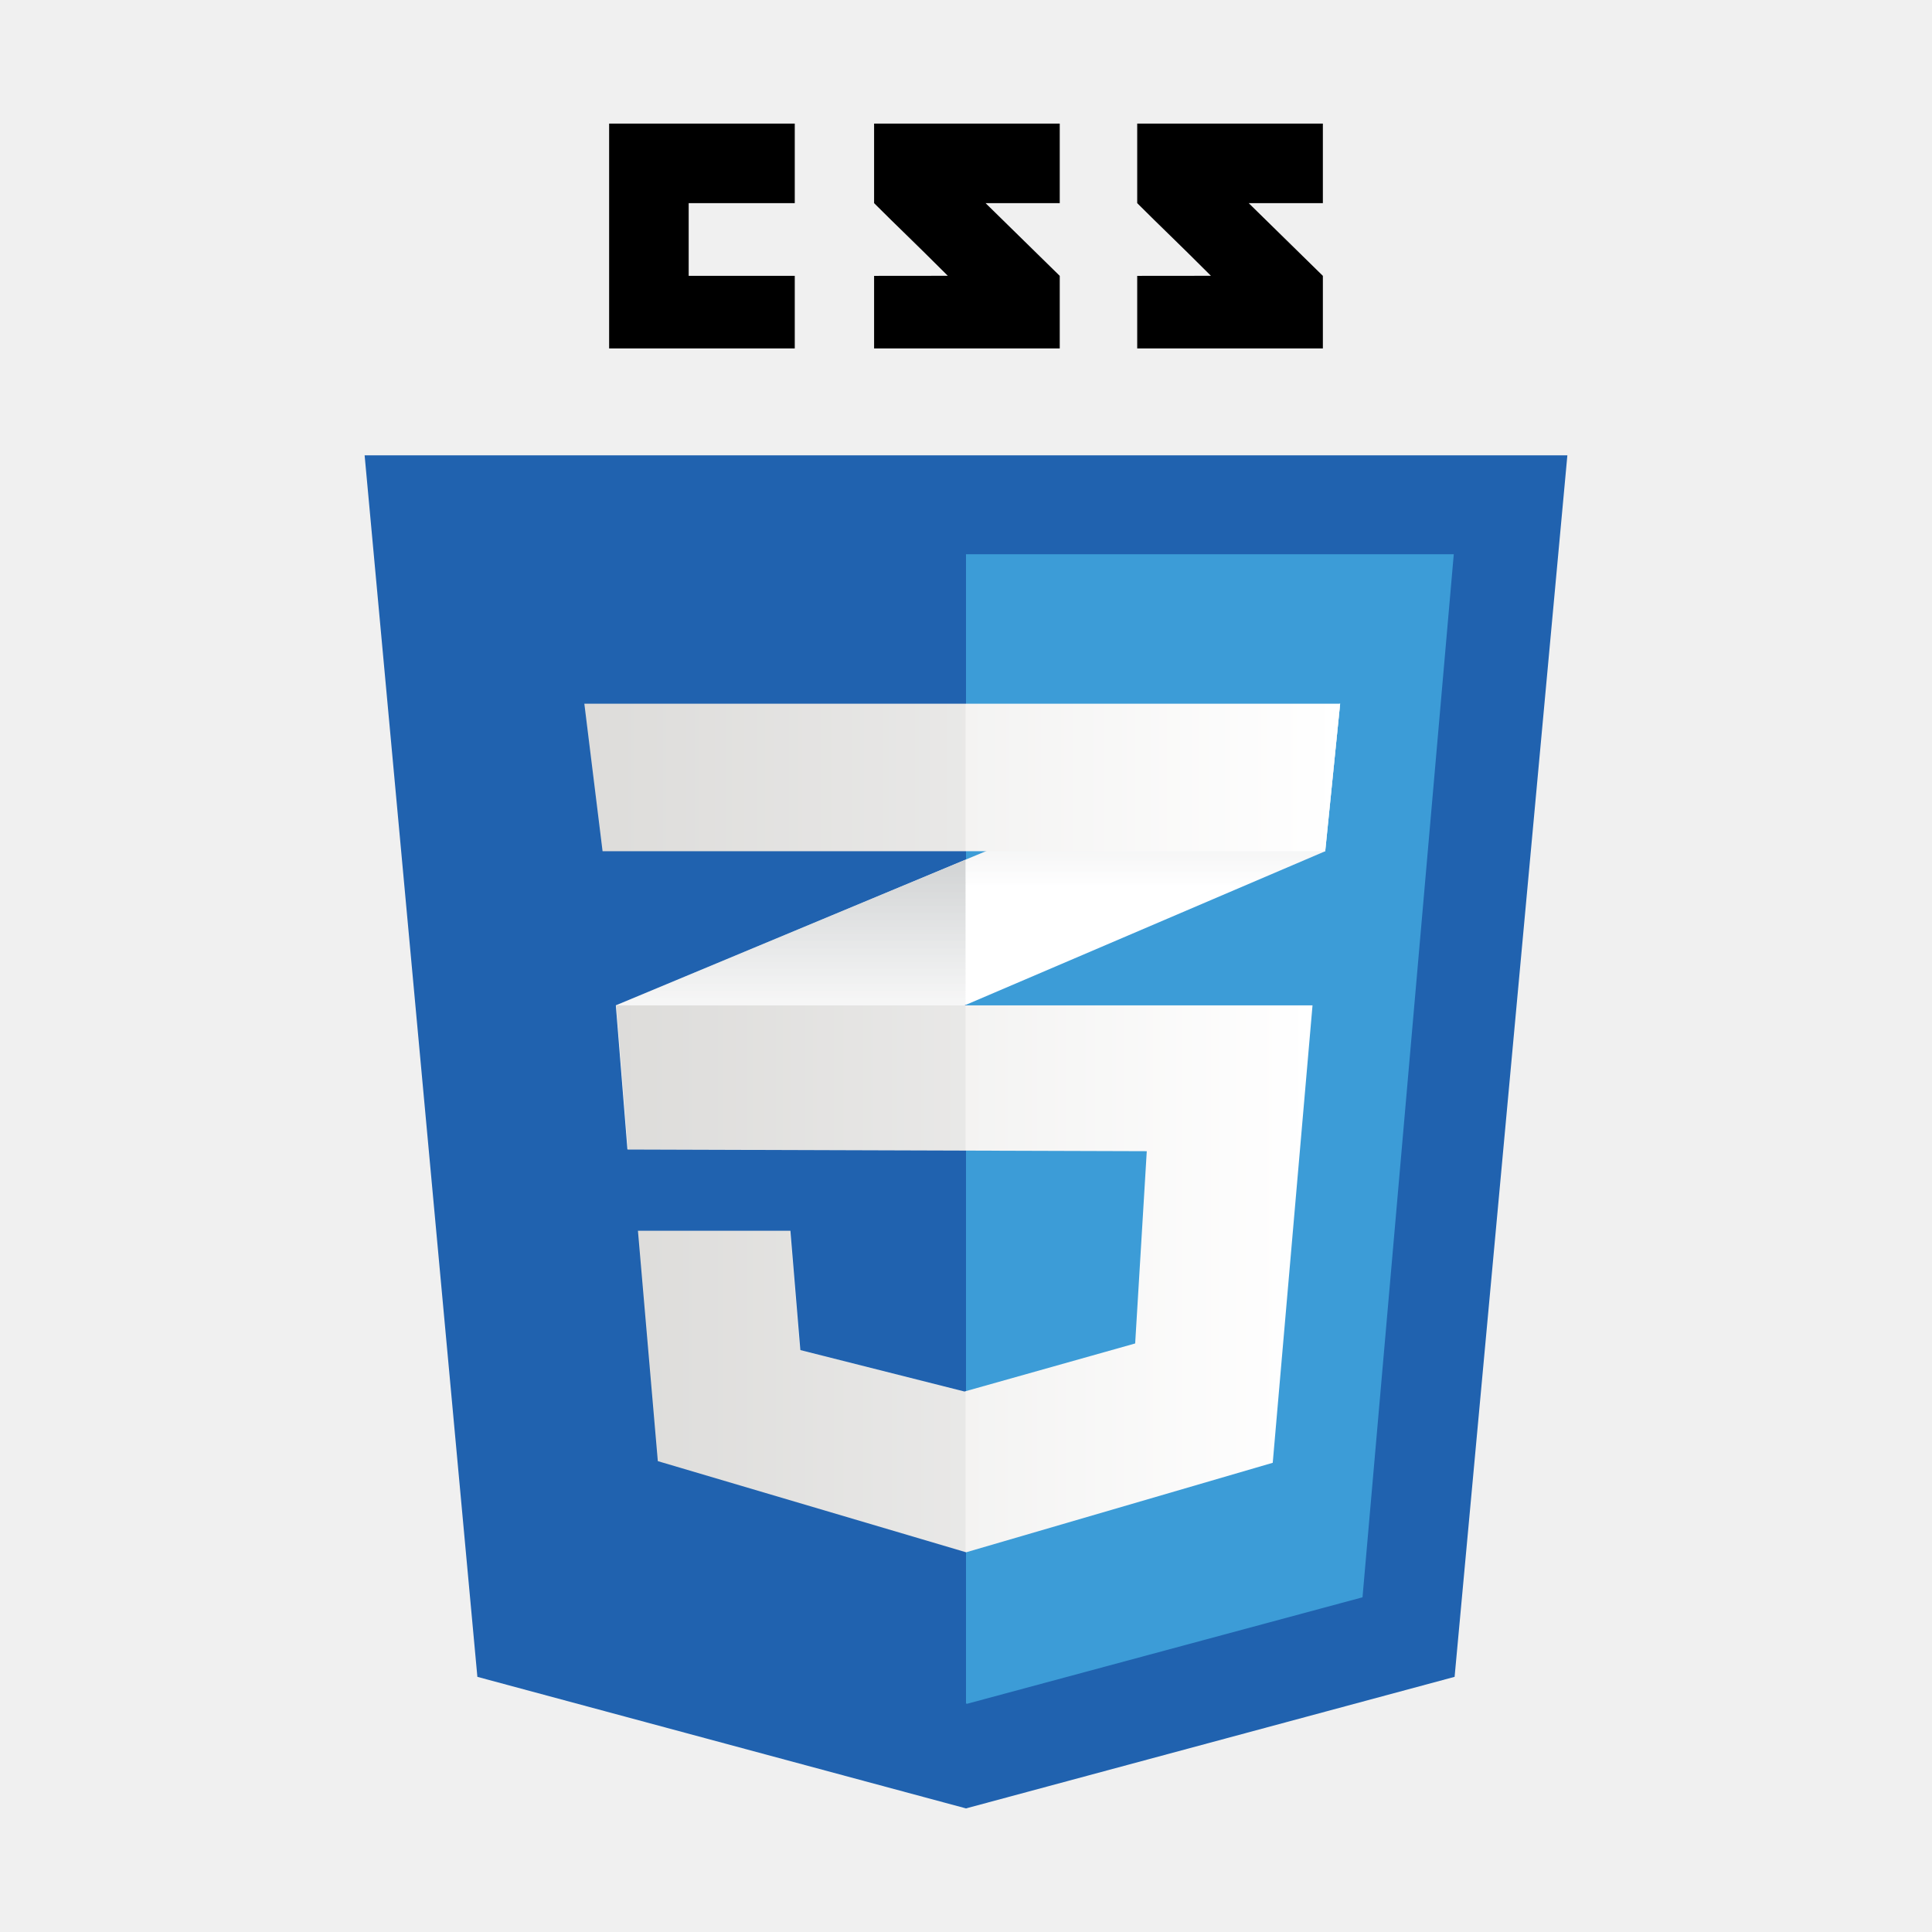
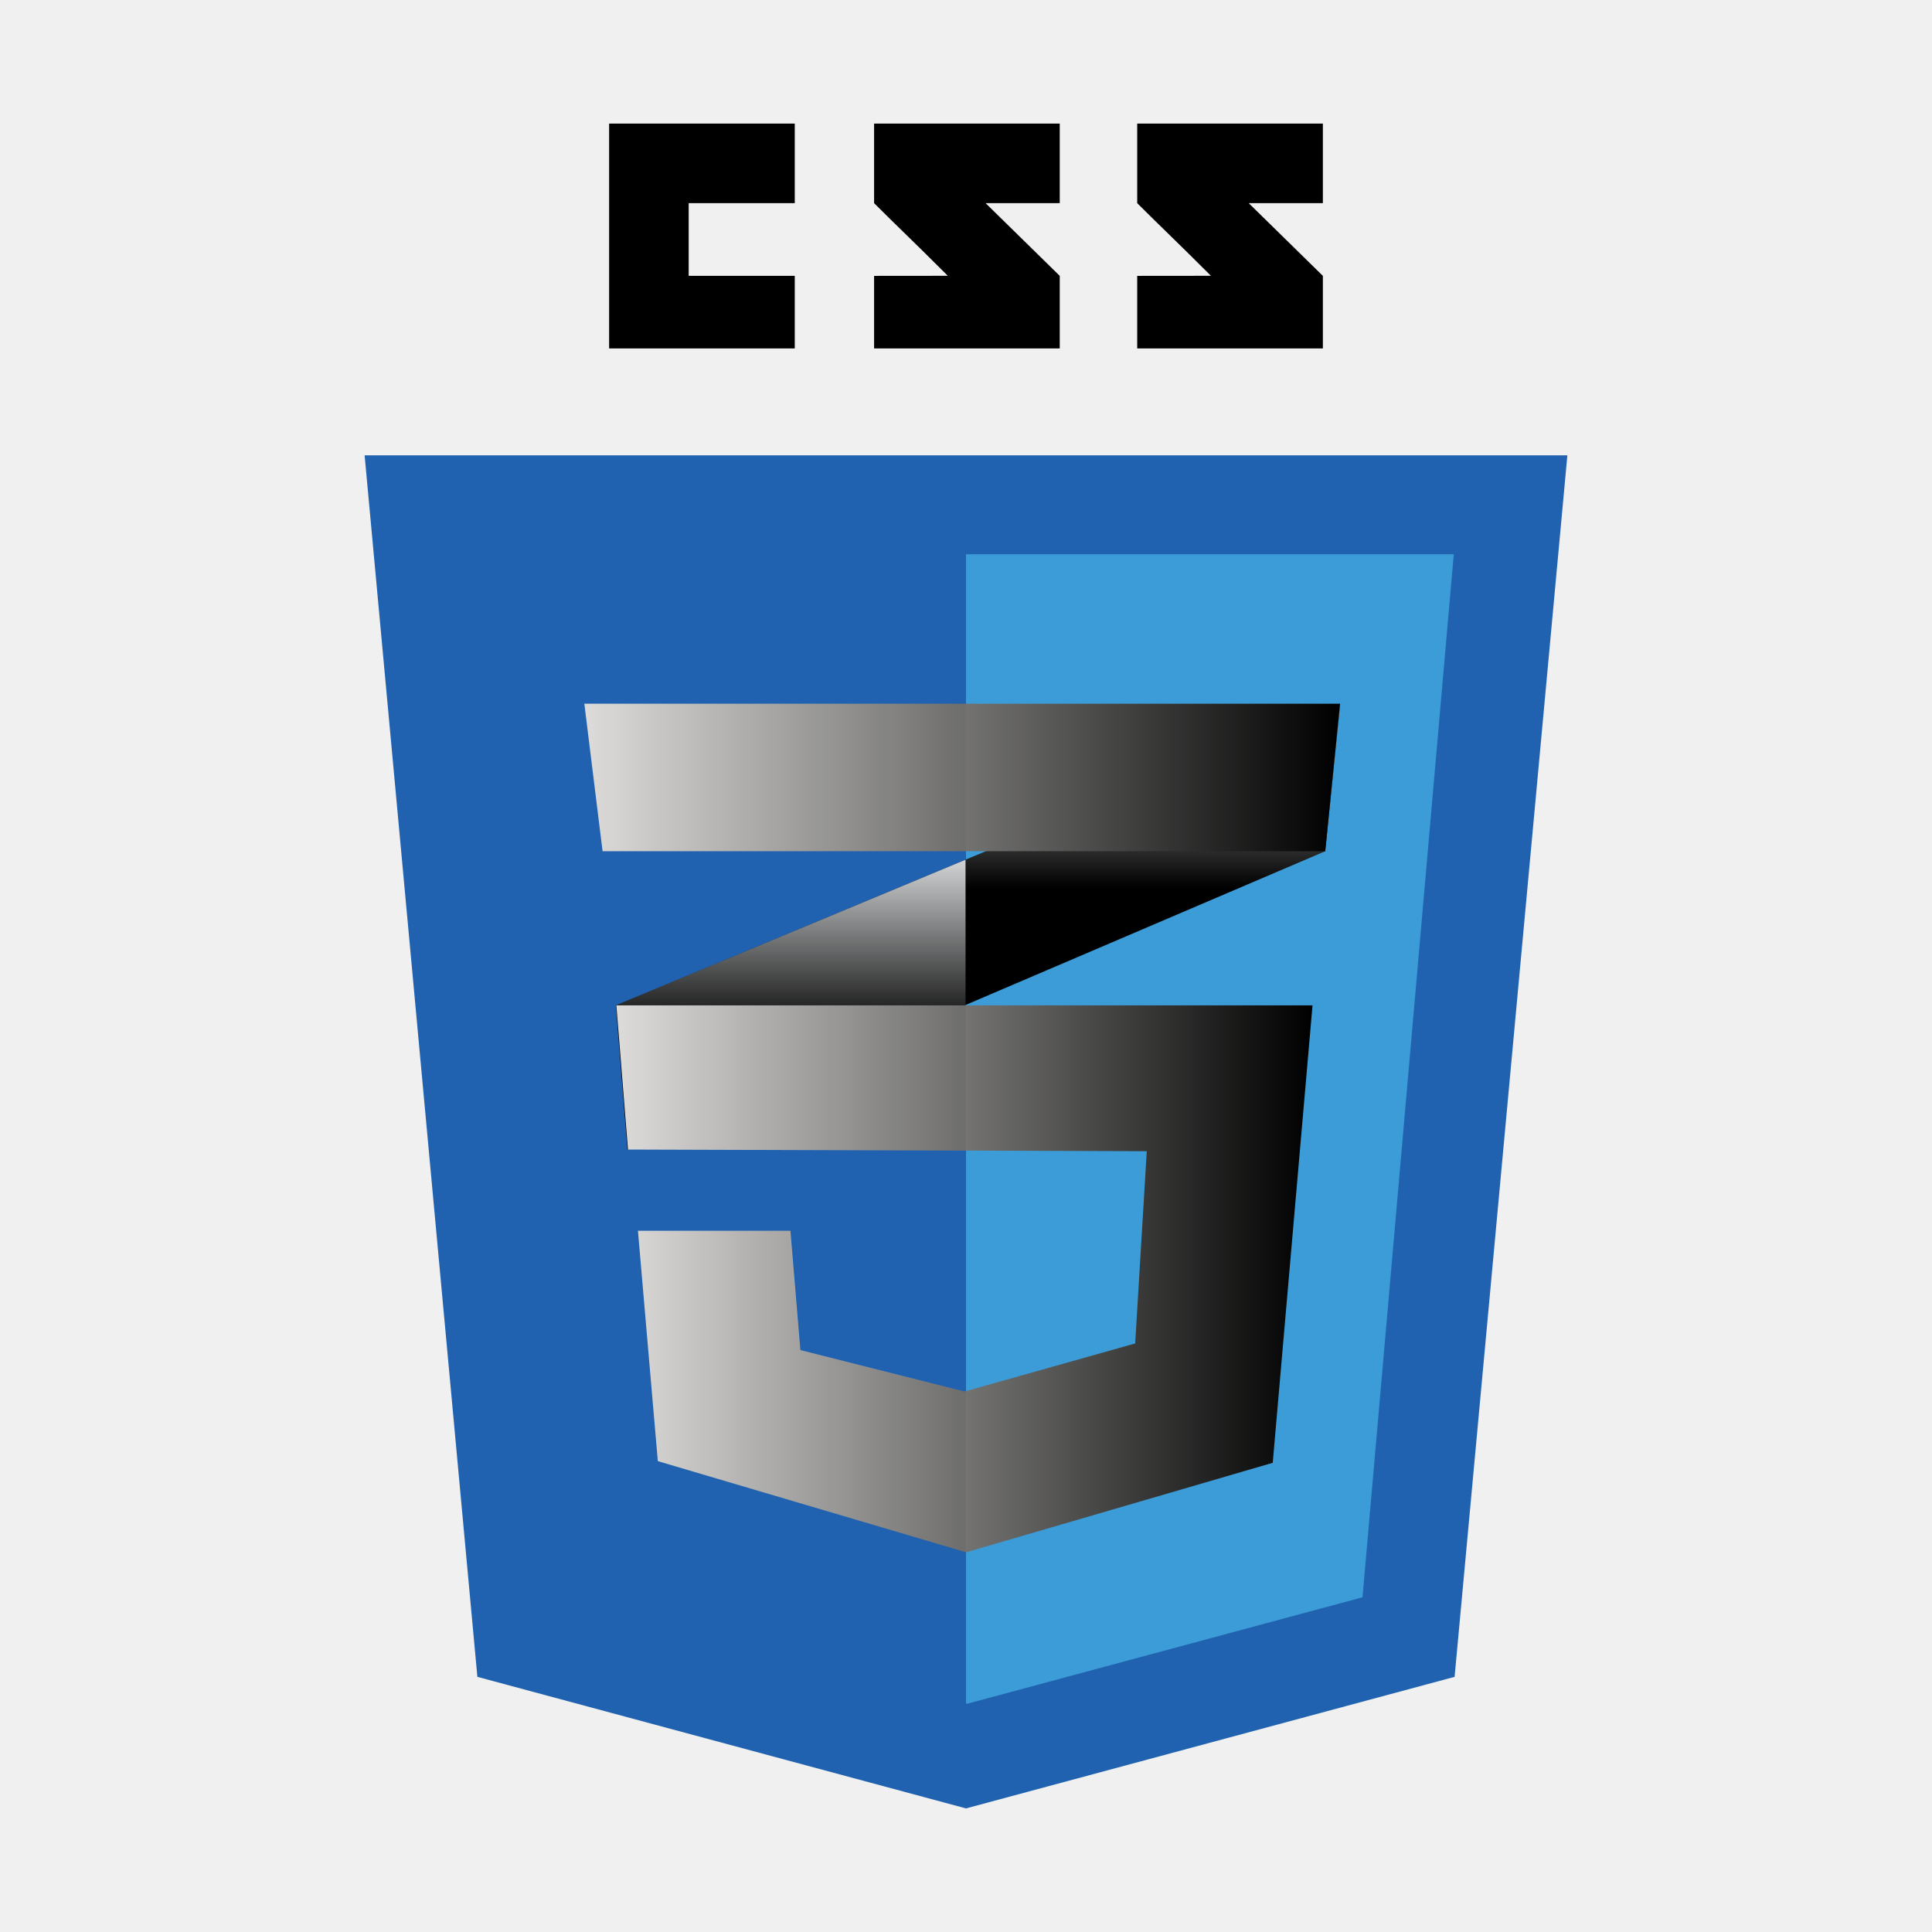
<svg xmlns="http://www.w3.org/2000/svg" width="2500" height="2500" viewBox="0 0 538.584 538.583">
  <path d="M0 0h538.584v538.583H0V0z" fill="none" />
  <path d="M405.5 467.454L269.29 504.13l-136.212-36.676-31.432-340.525h335.29L405.5 467.454z" fill="#2062af" />
  <path d="M269.289 154.511v320.367l.308.084 110.229-29.682 25.443-290.769h-135.98z" fill="#3c9cd7" />
  <path d="M191.985 76.899V56.631h29.571V34.453h-51.749v62.684h51.749V76.899h-29.571zm82.766-20.268h20.674V34.453h-51.754v22.178c6.924 6.924 10.535 10.238 20.549 20.252-5.854 0-20.549.021-20.549.02v20.234h51.754V76.899l-20.674-20.268zm73.352 0h20.673V34.453H317.02v22.178c6.924 6.924 10.537 10.238 20.551 20.252-5.852 0-20.551.021-20.551.02v20.234h51.757V76.899l-20.674-20.268z" />
-   <path d="M269.168 239.656l-97.49 40.602 3.233 40.199 94.257-40.301 100.265-42.868 4.157-41.122-104.422 43.49z" fill="#fff" />
+   <path d="M269.168 239.656l-97.49 40.602 3.233 40.199 94.257-40.301 100.265-42.868 4.157-41.122-104.422 43.49z" fill="#currentColor" />
  <linearGradient id="a" gradientUnits="userSpaceOnUse" x1="-825.508" y1="1338.301" x2="-825.508" y2="1419.102" gradientTransform="matrix(1 0 0 -1 1045.93 1658.759)">
    <stop offset=".387" stop-color="#d1d3d4" stop-opacity="0" />
    <stop offset="1" stop-color="#d1d3d4" />
  </linearGradient>
  <path d="M171.677 280.258l3.233 40.199 94.257-40.301v-40.5l-97.49 40.602z" fill="url(#a)" />
  <linearGradient id="b" gradientUnits="userSpaceOnUse" x1="-724.552" y1="1378.602" x2="-724.552" y2="1462.591" gradientTransform="matrix(1 0 0 -1 1045.93 1658.759)">
    <stop offset=".387" stop-color="#d1d3d4" stop-opacity="0" />
    <stop offset="1" stop-color="#d1d3d4" />
  </linearGradient>
  <path d="M373.59 196.167l-104.422 43.489v40.5l100.265-42.868 4.157-41.121z" fill="url(#b)" />
  <linearGradient id="c" gradientUnits="userSpaceOnUse" x1="-874.103" y1="1302.263" x2="-680.039" y2="1302.263" gradientTransform="matrix(1 0 0 -1 1045.93 1658.759)">
    <stop offset="0" stop-color="#e8e7e5" />
-     <stop offset="1" stop-color="#fff" />
+     <stop offset="1" stop-color="#currentColor" />
  </linearGradient>
  <path d="M171.827 280.258l3.234 40.199 144.625.461-3.235 53.598-47.59 13.398-45.748-11.551-2.772-33.268h-42.508l5.545 64.225 85.945 25.412 85.479-24.951 11.09-127.523H171.827z" fill="url(#c)" />
  <path d="M269.168 280.258h-97.49l3.233 40.199 94.257.301v-40.5zm0 107.528l-.462.129-45.742-11.551-2.772-33.268h-42.507l5.544 64.225 85.939 25.412v-44.947z" opacity=".05" />
  <linearGradient id="d" gradientUnits="userSpaceOnUse" x1="-883.032" y1="1442.031" x2="-672.341" y2="1442.031" gradientTransform="matrix(1 0 0 -1 1045.93 1658.759)">
    <stop offset="0" stop-color="#e8e7e5" />
-     <stop offset="1" stop-color="#fff" />
+     <stop offset="1" stop-color="#currentColor" />
  </linearGradient>
  <path d="M162.898 196.167H373.59l-4.157 41.122H167.98l-5.082-41.122z" fill="url(#d)" />
  <path d="M269.168 196.167h-106.27l5.082 41.122h101.188v-41.122z" opacity=".05" />
</svg>
